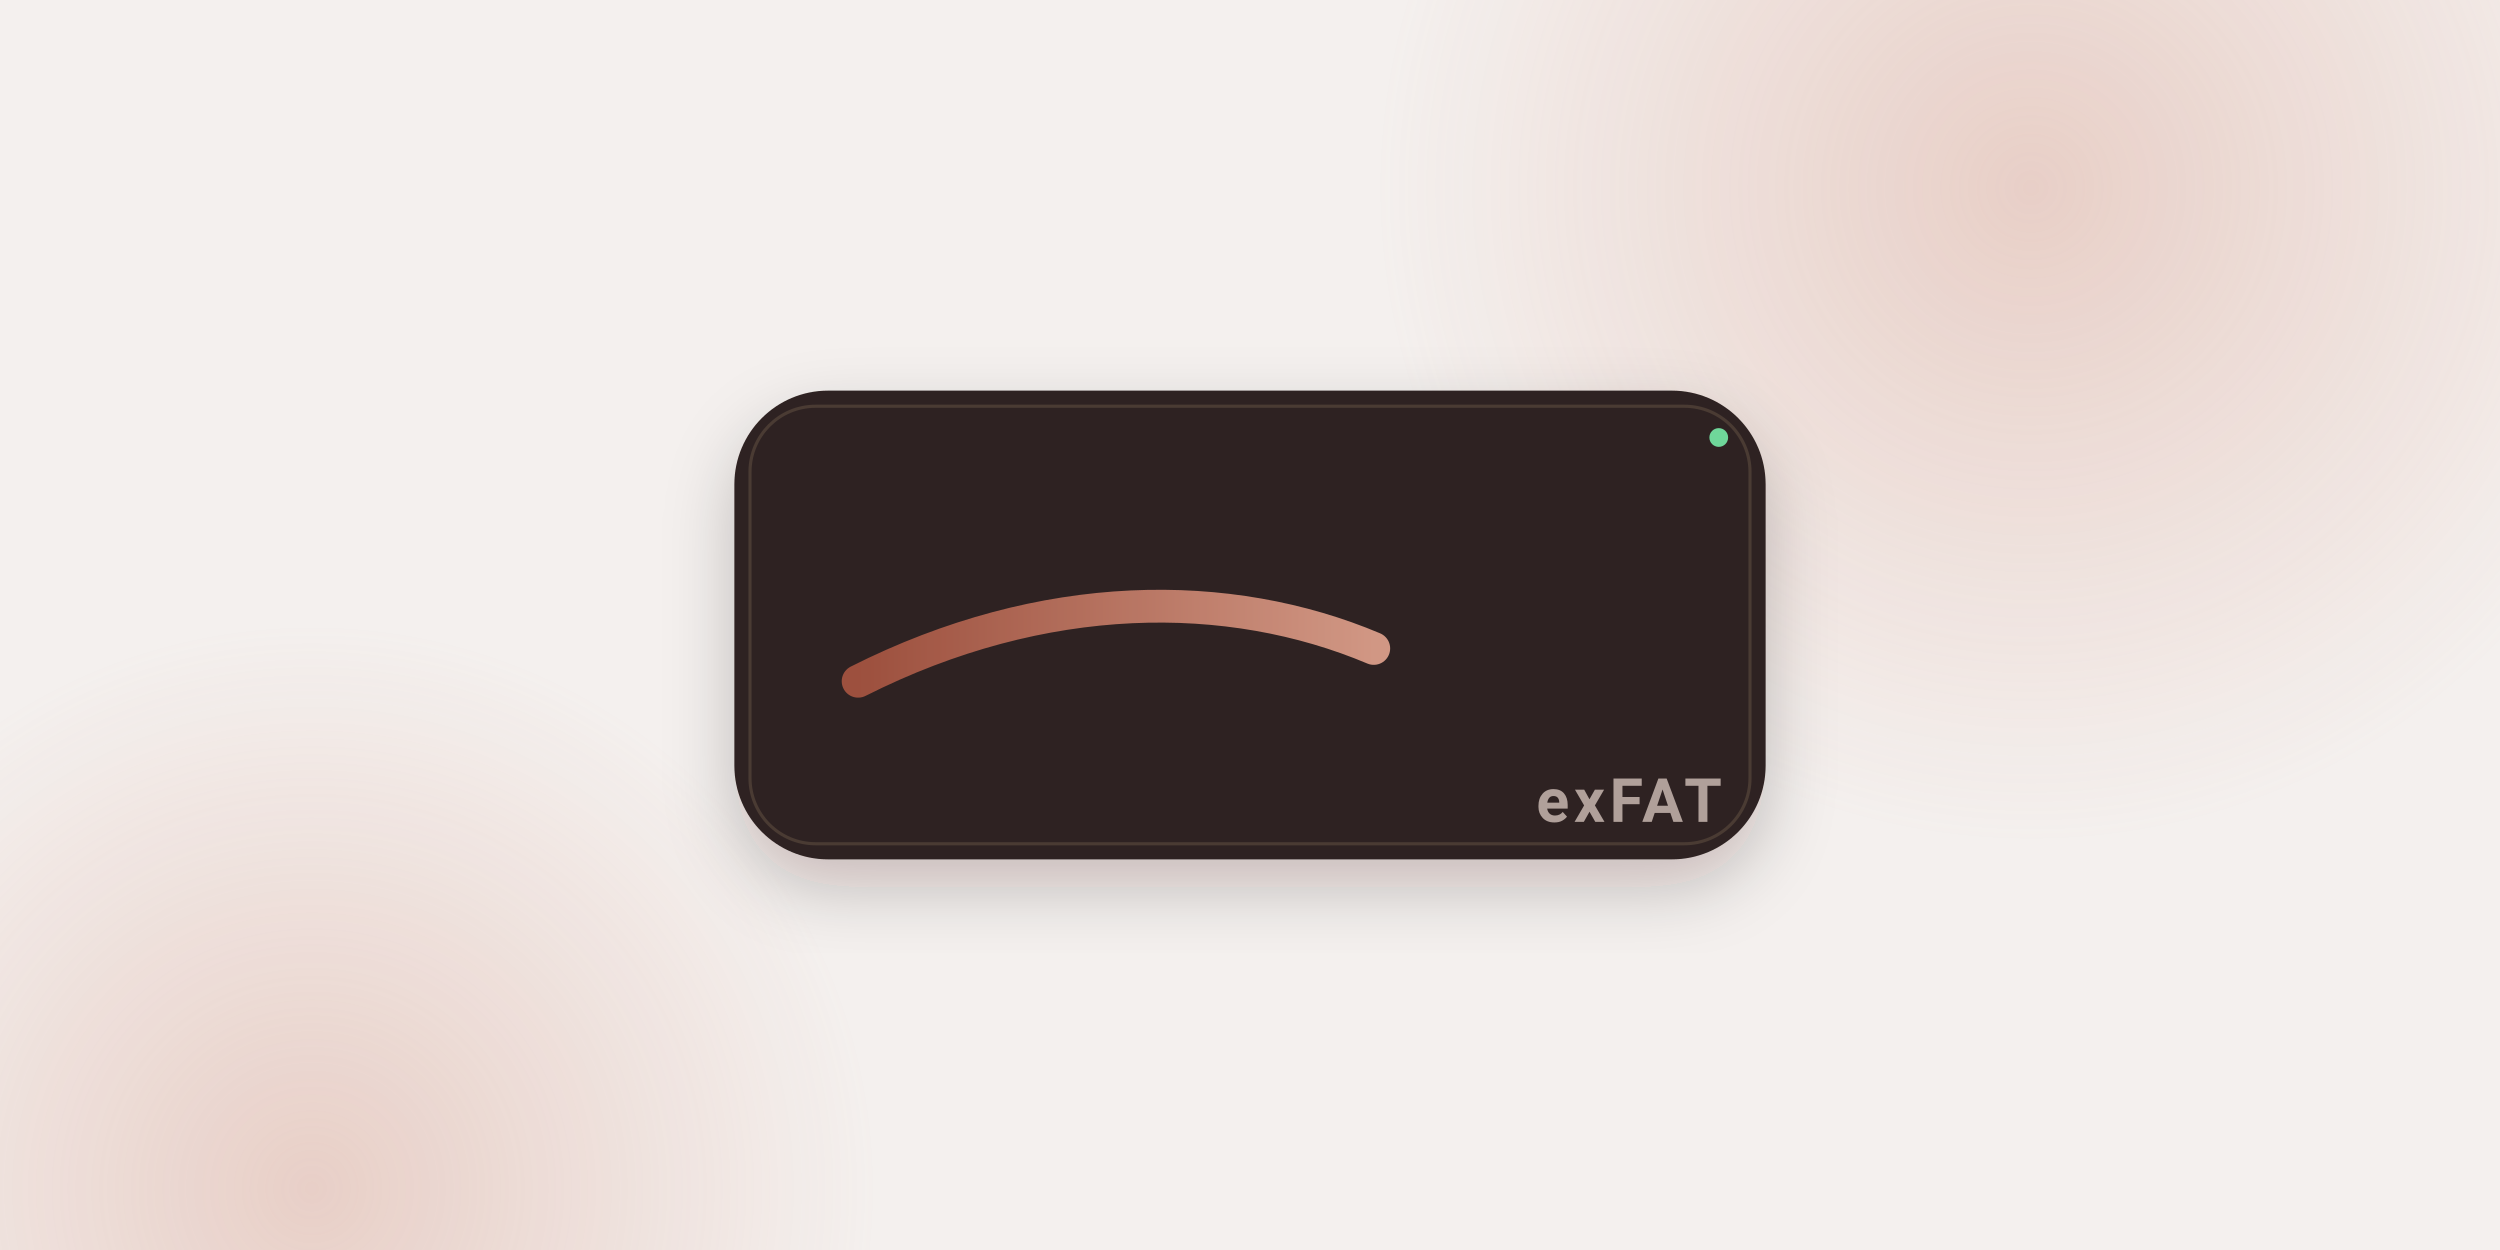
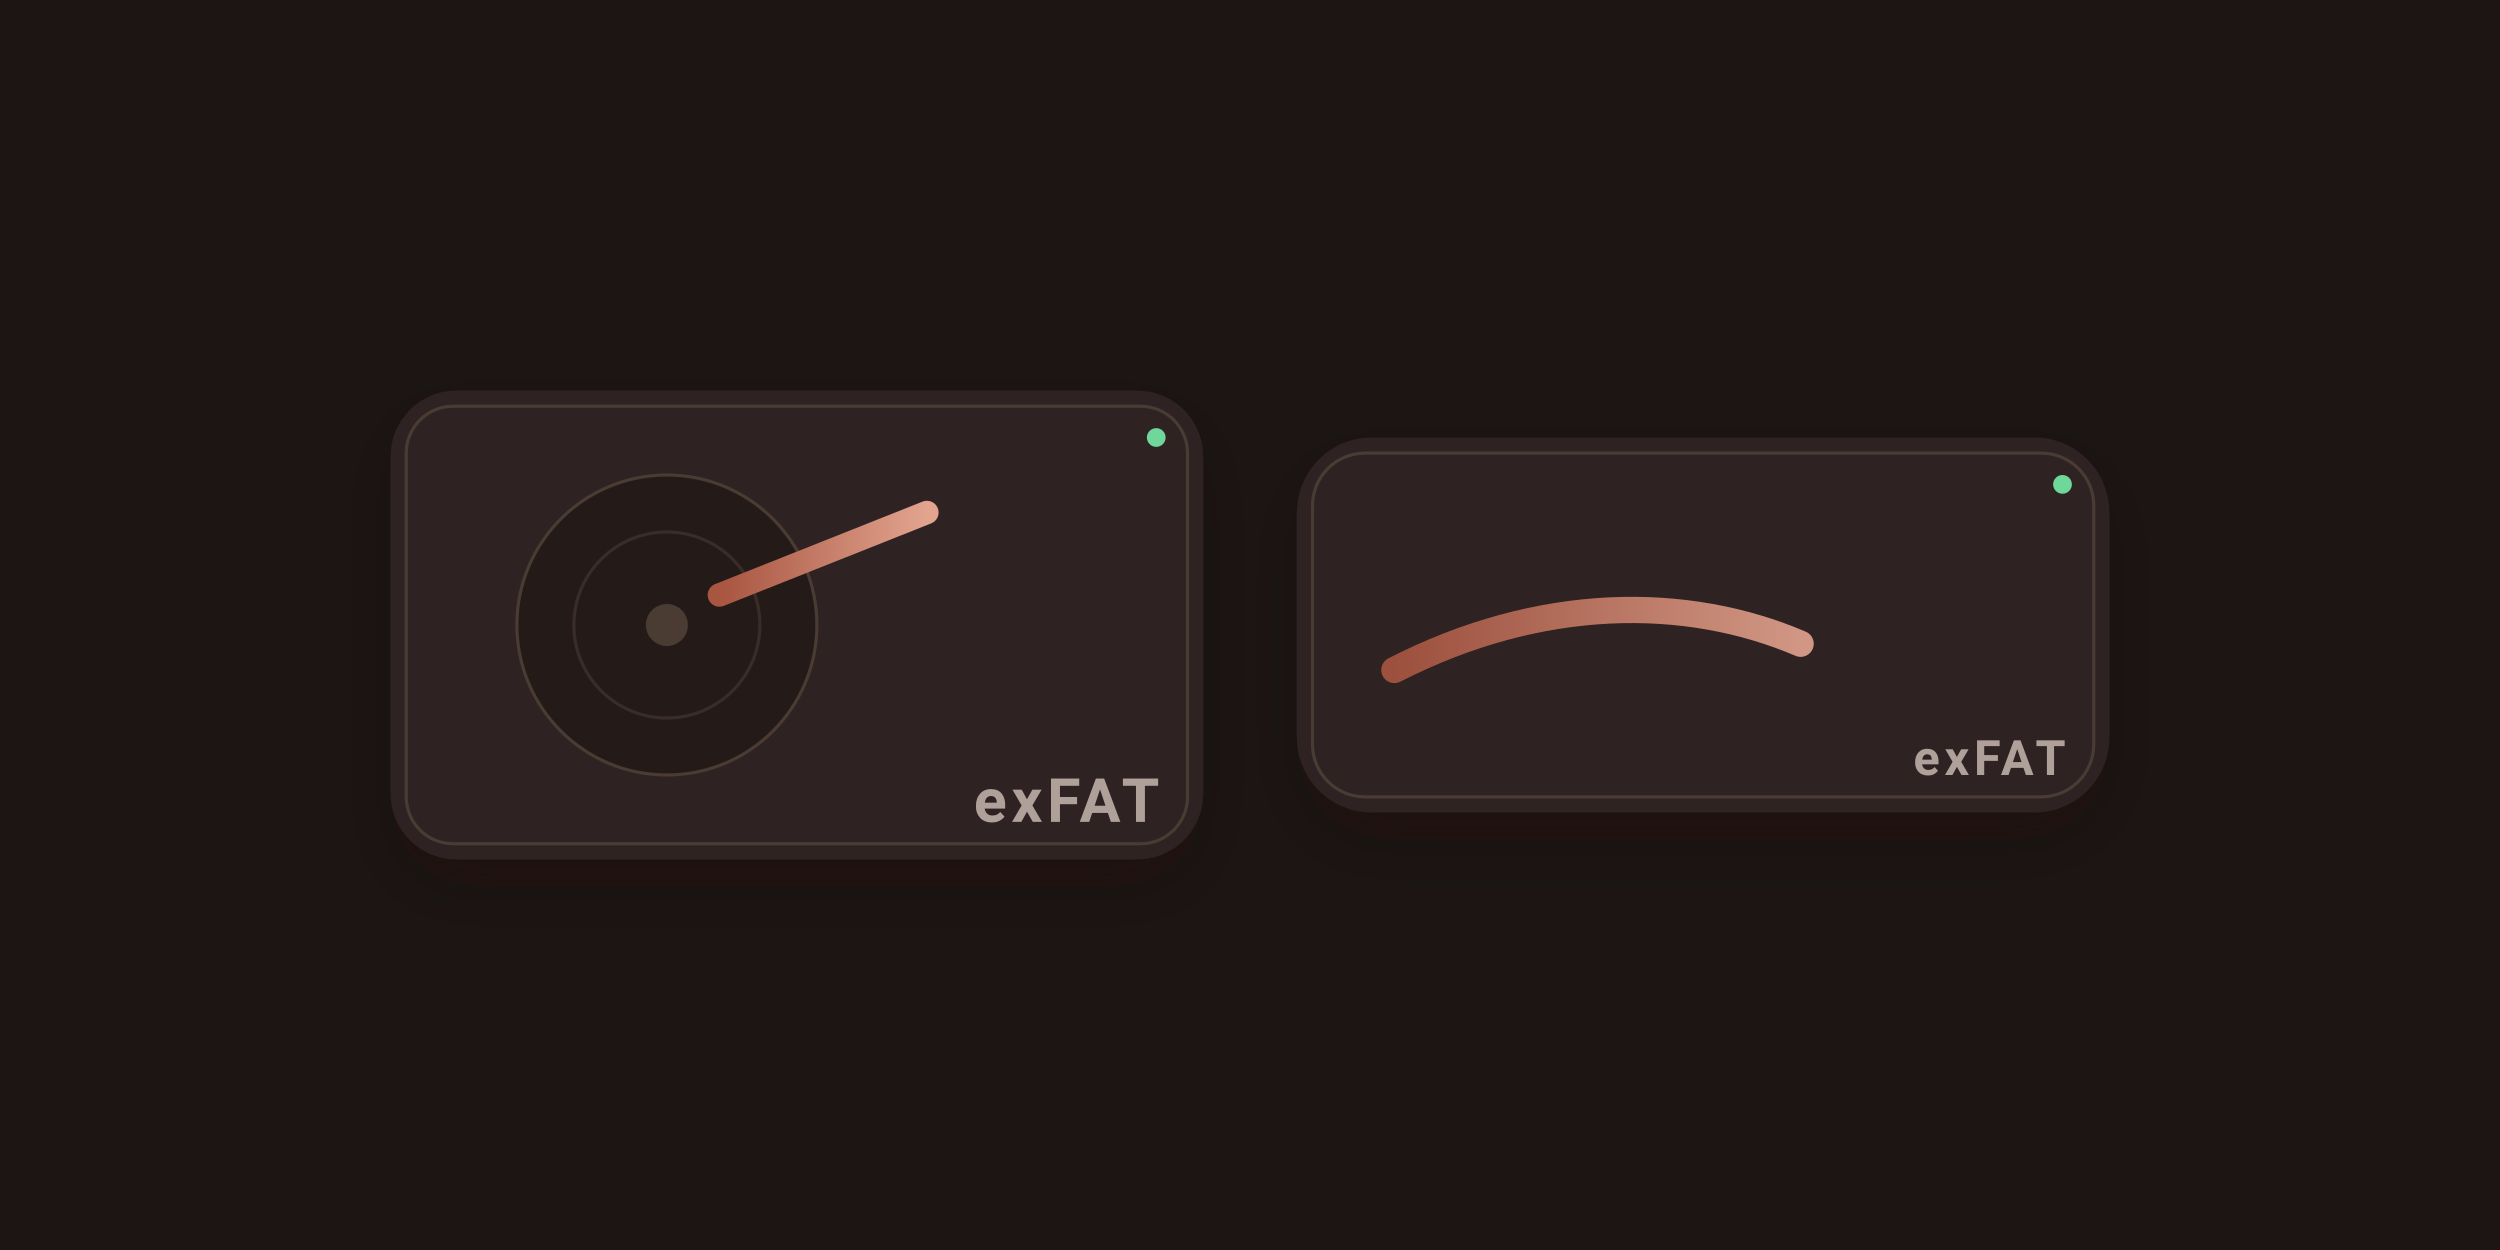
<svg xmlns="http://www.w3.org/2000/svg" viewBox="0 0 1600 800" font-family="-apple-system, BlinkMacSystemFont, Segoe UI, Roboto, Helvetica, Arial, sans-serif">
  <defs>
    <linearGradient id="brand" x1="0" y1="0" x2="1" y2="1">
-       <stop offset="0" stop-color="#7a2e22" />
-       <stop offset=".5" stop-color="#a85541" />
-       <stop offset="1" stop-color="#c97a63" />
+       <stop offset="0" stop-color="#a85541" />
+       <stop offset=".5" stop-color="#c97a63" />
+       <stop offset="1" stop-color="#d9917b" />
    </linearGradient>
    <linearGradient id="wave" x1="0" y1="0" x2="1" y2="0">
      <stop offset="0" stop-color="#a85541" />
      <stop offset="1" stop-color="#e2a48f" />
    </linearGradient>
    <linearGradient id="sand" x1="0" y1="0" x2="0" y2="1">
      <stop offset="0" stop-color="#f8f4f2" />
-       <stop offset="1" stop-color="#f4f0ee" />
+       <stop offset="1" stop-color="#17110f" />
    </linearGradient>
    <radialGradient id="glow">
      <stop offset="0" stop-color="#c97a63" stop-opacity=".28" />
      <stop offset="1" stop-color="#c97a63" stop-opacity="0" />
    </radialGradient>
    <filter id="shadow" x="-20%" y="-20%" width="140%" height="140%">
      <feDropShadow dx="0" dy="18" stdDeviation="22" flood-color="#1c1614" flood-opacity=".22" />
    </filter>
    <filter id="soft" x="-20%" y="-20%" width="140%" height="140%">
      <feDropShadow dx="0" dy="6" stdDeviation="10" flood-color="#1c1614" flood-opacity=".14" />
    </filter>
    <linearGradient id="p-sunset" x1="0" y1="0" x2="0" y2="1">
      <stop offset="0" stop-color="#f2a65a" />
      <stop offset=".6" stop-color="#c4553a" />
      <stop offset="1" stop-color="#5b2a3a" />
    </linearGradient>
    <linearGradient id="p-sea" x1="0" y1="0" x2="0" y2="1">
      <stop offset="0" stop-color="#9fd3e0" />
      <stop offset=".6" stop-color="#3f8fb0" />
      <stop offset="1" stop-color="#1f4e6b" />
    </linearGradient>
    <linearGradient id="p-forest" x1="0" y1="0" x2="0" y2="1">
      <stop offset="0" stop-color="#c9dcae" />
      <stop offset=".6" stop-color="#6f9a5b" />
      <stop offset="1" stop-color="#2f5238" />
    </linearGradient>
    <linearGradient id="p-dusk" x1="0" y1="0" x2="0" y2="1">
      <stop offset="0" stop-color="#e7b7c8" />
      <stop offset=".6" stop-color="#9a6fa8" />
      <stop offset="1" stop-color="#3e3466" />
    </linearGradient>
    <linearGradient id="p-dune" x1="0" y1="0" x2="0" y2="1">
      <stop offset="0" stop-color="#f3dcb5" />
      <stop offset=".6" stop-color="#d9a066" />
      <stop offset="1" stop-color="#8a5a34" />
    </linearGradient>
    <linearGradient id="p-snow" x1="0" y1="0" x2="0" y2="1">
      <stop offset="0" stop-color="#eef3f7" />
      <stop offset=".6" stop-color="#b9c9d6" />
      <stop offset="1" stop-color="#6c7f93" />
    </linearGradient>
  </defs>
-   <rect width="1600" height="800" fill="#f4f0ee" />
-   <circle cx="1300" cy="120" r="420" fill="url(#glow)" />
-   <circle cx="200" cy="760" r="360" fill="url(#glow)" />
+   <rect width="1600" height="800" fill="#1c1513" />
  <g filter="url(#shadow)">
-     <rect x="470" y="250" width="660" height="300" rx="60.0" fill="#2e2320" />
+     <rect x="250" y="250" width="520" height="300" rx="42" fill="#2e2320" />
  </g>
-   <rect x="480" y="260" width="640" height="280" rx="42" fill="none" stroke="#4a3b33" stroke-width="2" />
-   <path d="M549.2 436.0 C 668.0 376.0, 786.8 376.0, 879.2 415.0" fill="none" stroke="url(#wave)" stroke-width="21" stroke-linecap="round" opacity=".9" />
-   <circle cx="1100" cy="280" r="6" fill="#6fd79a" />
-   <text x="1102" y="526" font-size="39.0" font-weight="700" fill="#b0a09a" text-anchor="end" letter-spacing="3">exFAT</text>
+   <rect x="260" y="260" width="500" height="280" rx="30.0" fill="none" stroke="#4a3b33" stroke-width="2" />
+   <circle cx="426.8" cy="400.0" r="96.0" fill="#241b18" stroke="#4a3b33" stroke-width="2" />
+   <circle cx="426.8" cy="400.0" r="59.52" fill="none" stroke="#3a2c28" stroke-width="2" />
+   <circle cx="426.8" cy="400.0" r="13.44" fill="#4a3b33" />
+   <path d="M593.2 328.0 L460.4 380.8" stroke="url(#wave)" stroke-width="15.0" stroke-linecap="round" />
+   <circle class="led" cx="740" cy="280" r="6" fill="#6fd79a" />
+   <text x="742" y="526" font-size="39.0" font-weight="700" fill="#b0a09a" text-anchor="end" letter-spacing="3">exFAT</text>
+   <g filter="url(#shadow)">
+     <rect x="830" y="280" width="520" height="240" rx="48.0" fill="#2e2320" />
+   </g>
+   <rect x="840" y="290" width="500" height="220" rx="33.6" fill="none" stroke="#4a3b33" stroke-width="2" />
+   <path d="M892.4 428.8 C 986.0 380.8, 1079.6 380.8, 1152.4 412.0" fill="none" stroke="url(#wave)" stroke-width="16.8" stroke-linecap="round" opacity=".9" />
+   <circle cx="1320" cy="310" r="6" fill="#6fd79a" />
+   <text x="1322" y="496" font-size="31.2" font-weight="700" fill="#b0a09a" text-anchor="end" letter-spacing="3">exFAT</text>
</svg>
